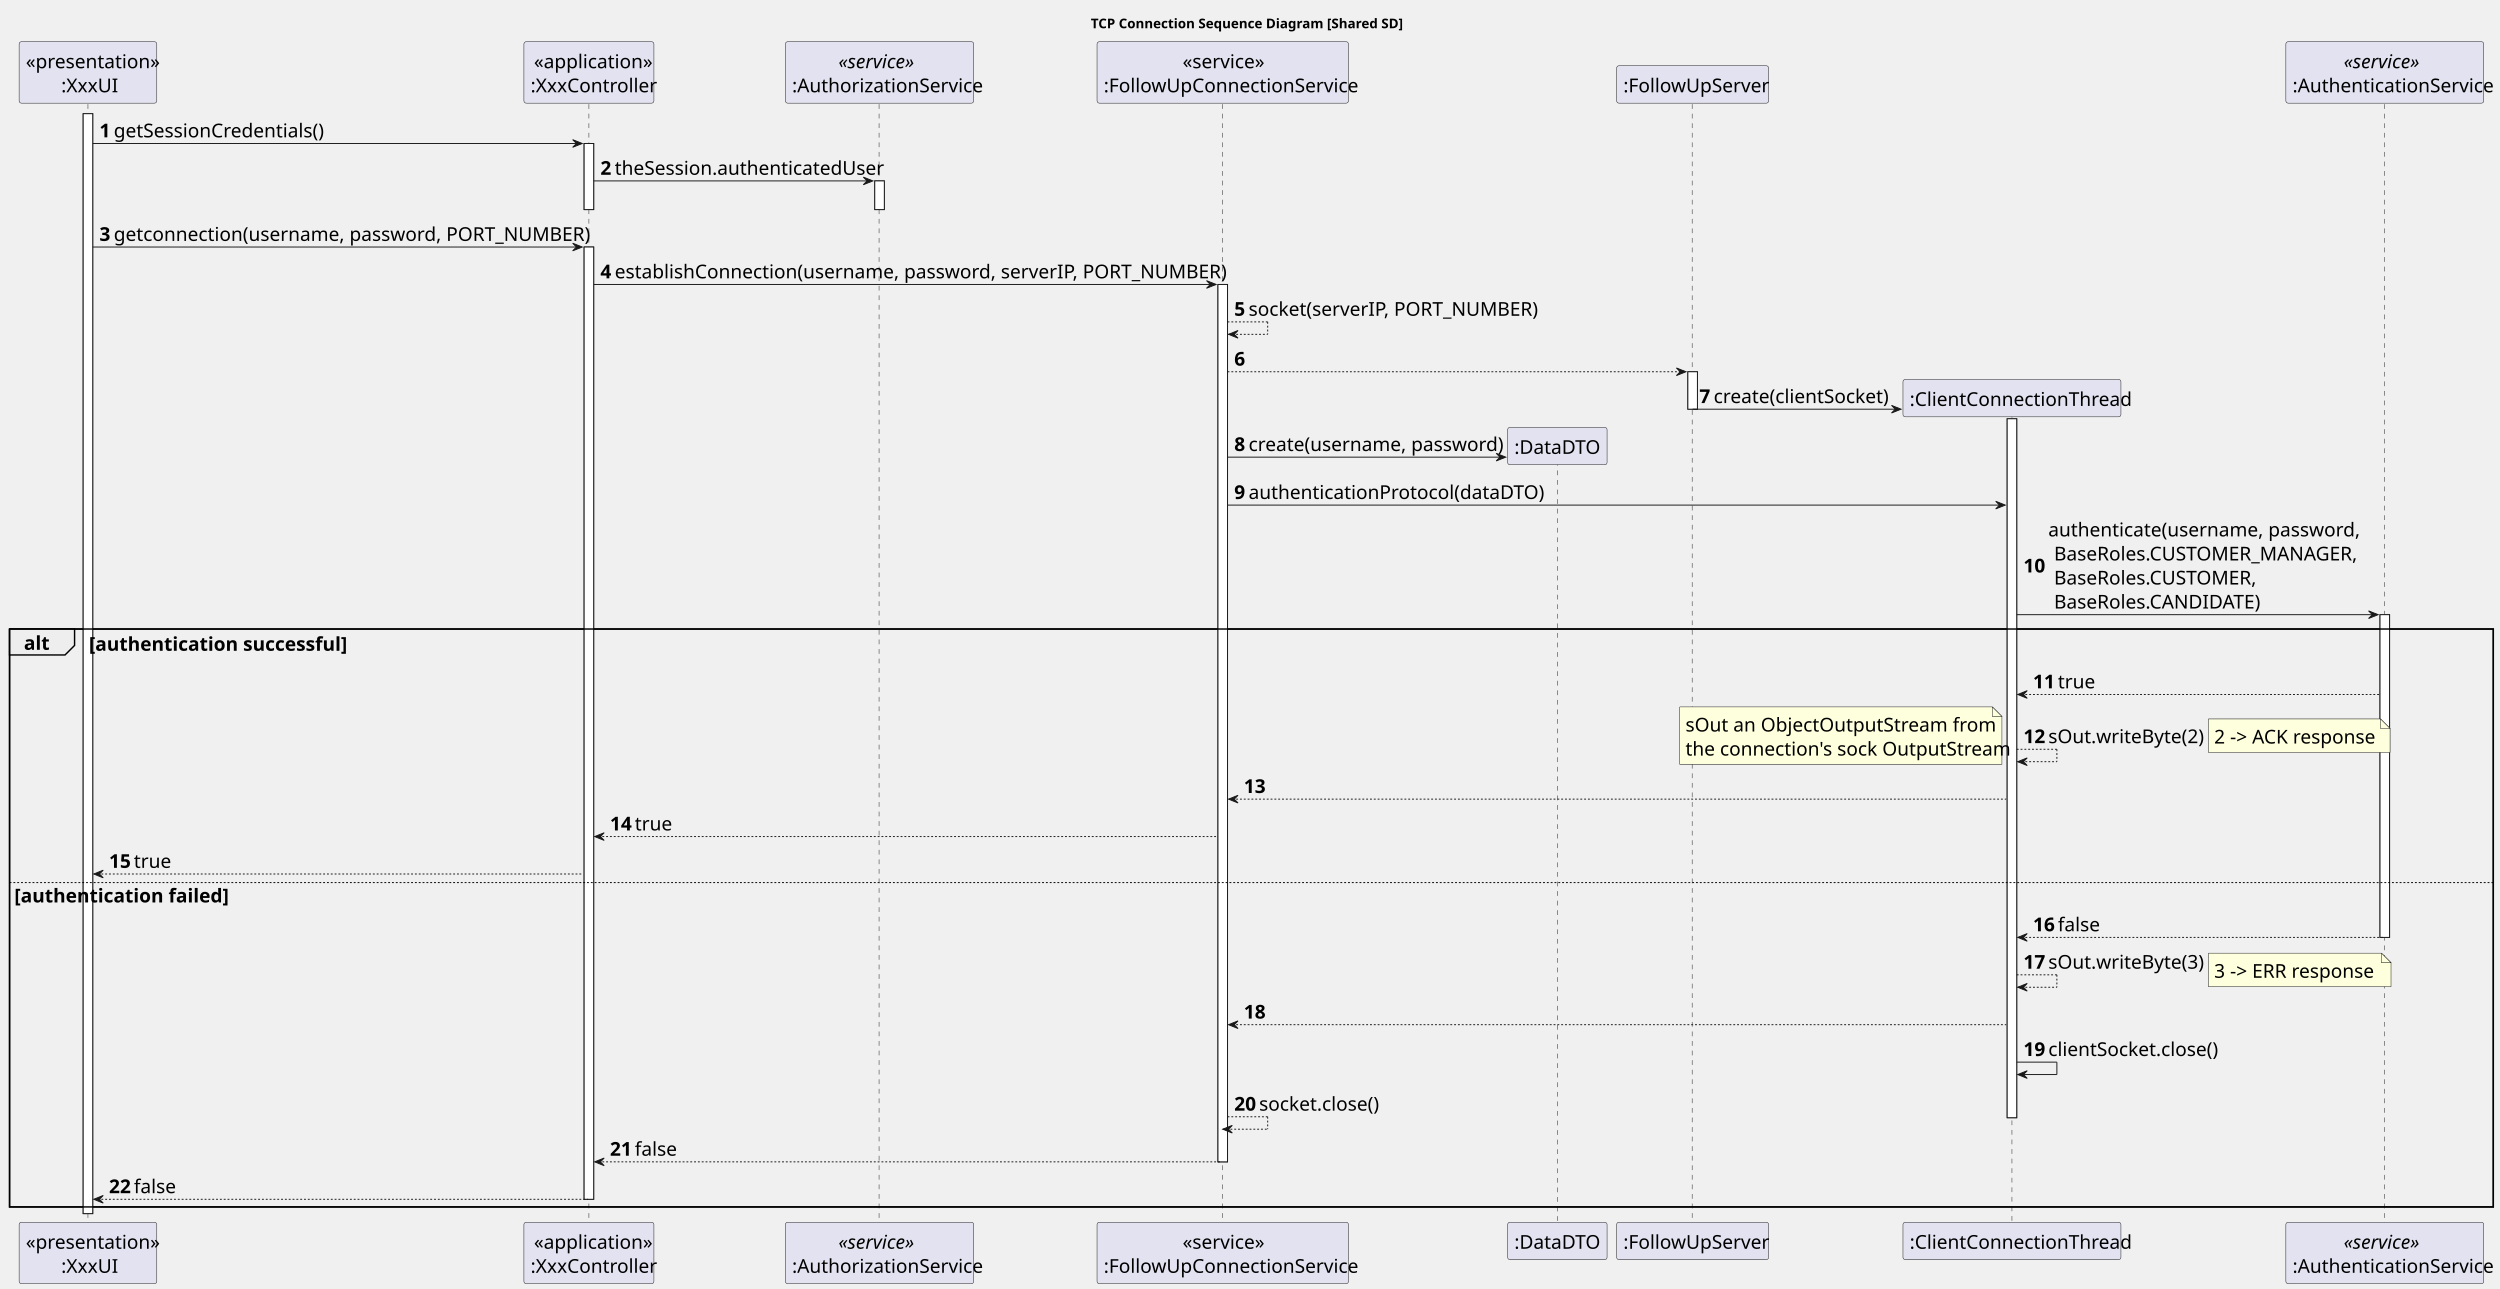
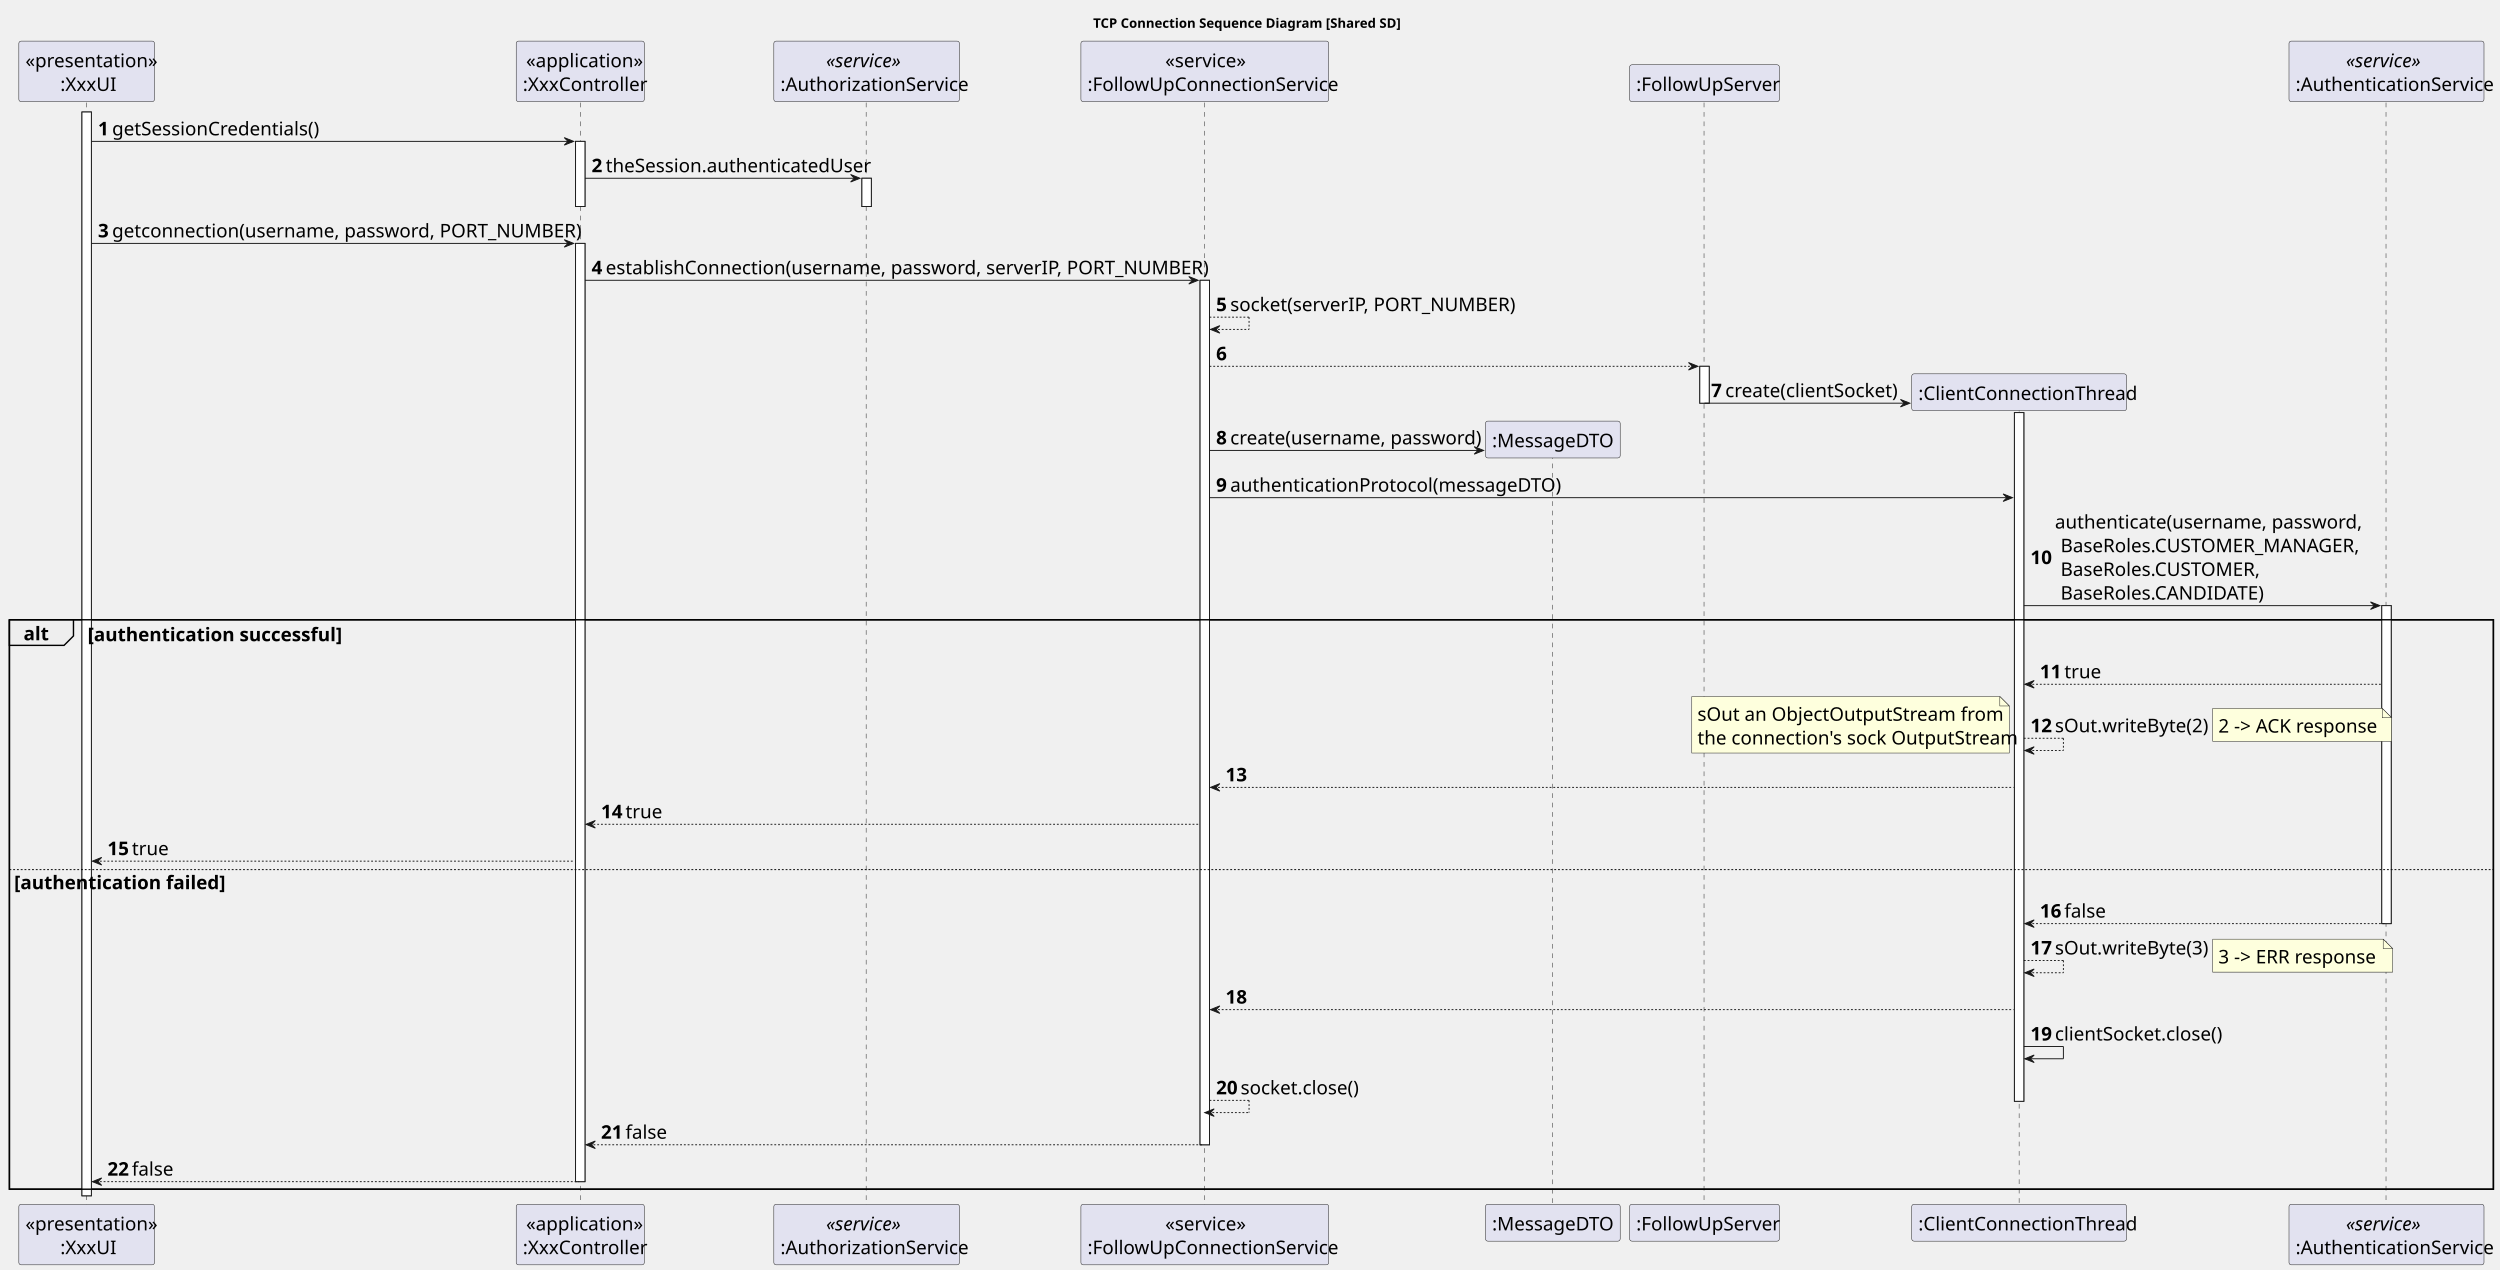
- <svg xmlns="http://www.w3.org/2000/svg" contentStyleType="text/css" height="1348px" preserveAspectRatio="none" style="width:2615px;height:1348px;background:#FFFFFF;" version="1.1" viewBox="0 0 2615 1348" width="2615px" zoomAndPan="magnify">
+ <svg xmlns="http://www.w3.org/2000/svg" contentStyleType="text/css" height="1348px" preserveAspectRatio="none" style="width:2654px;height:1348px;background:#FFFFFF;" version="1.1" viewBox="0 0 2654 1348" width="2654px" zoomAndPan="magnify">
  <defs />
  <g>
-     <text fill="#000000" font-family="sans-serif" font-size="14" font-weight="bold" lengthAdjust="spacing" textLength="335" x="1141" y="29.533">TCP Connection Sequence Diagram [Shared SD]</text>
+     <text fill="#000000" font-family="sans-serif" font-size="14" font-weight="bold" lengthAdjust="spacing" textLength="335" x="1160.5" y="29.533">TCP Connection Sequence Diagram [Shared SD]</text>
    <rect fill="#FFFFFF" height="1150.531" style="stroke:#181818;stroke-width:1.0;" width="10" x="87" y="118.922" />
    <rect fill="#FFFFFF" height="69.156" style="stroke:#181818;stroke-width:1.0;" width="10" x="611" y="150.078" />
    <rect fill="#FFFFFF" height="996.062" style="stroke:#181818;stroke-width:1.0;" width="10" x="611" y="258.391" />
    <rect fill="#FFFFFF" height="30" style="stroke:#181818;stroke-width:1.0;" width="10" x="915" y="189.234" />
    <rect fill="#FFFFFF" height="917.75" style="stroke:#181818;stroke-width:1.0;" width="10" x="1274" y="297.547" />
-     <rect fill="#FFFFFF" height="39.156" style="stroke:#181818;stroke-width:1.0;" width="10" x="1765.5" y="388.859" />
-     <rect fill="#FFFFFF" height="731.125" style="stroke:#181818;stroke-width:1.0;" width="10" x="2099.5" y="438.016" />
-     <rect fill="#FFFFFF" height="337.562" style="stroke:#181818;stroke-width:1.0;" width="10" x="2489.5" y="642.953" />
-     <rect fill="none" height="604.5" style="stroke:#000000;stroke-width:1.5;" width="2598" x="10" y="657.953" />
+     <rect fill="#FFFFFF" height="39.156" style="stroke:#181818;stroke-width:1.0;" width="10" x="1804.5" y="388.859" />
+     <rect fill="#FFFFFF" height="731.125" style="stroke:#181818;stroke-width:1.0;" width="10" x="2138.5" y="438.016" />
+     <rect fill="#FFFFFF" height="337.562" style="stroke:#181818;stroke-width:1.0;" width="10" x="2528.5" y="642.953" />
+     <rect fill="none" height="604.5" style="stroke:#000000;stroke-width:1.5;" width="2637" x="10" y="657.953" />
    <line style="stroke:#181818;stroke-width:0.5;stroke-dasharray:5.0,5.0;" x1="92" x2="92" y1="108.922" y2="1279.453" />
    <line style="stroke:#181818;stroke-width:0.5;stroke-dasharray:5.0,5.0;" x1="616" x2="616" y1="108.922" y2="1279.453" />
    <line style="stroke:#181818;stroke-width:0.5;stroke-dasharray:5.0,5.0;" x1="919.5" x2="919.5" y1="108.922" y2="1279.453" />
    <line style="stroke:#181818;stroke-width:0.5;stroke-dasharray:5.0,5.0;" x1="1278.5" x2="1278.5" y1="108.922" y2="1279.453" />
-     <line style="stroke:#181818;stroke-width:0.5;stroke-dasharray:5.0,5.0;" x1="1629" x2="1629" y1="482.094" y2="1279.453" />
-     <line style="stroke:#181818;stroke-width:0.5;stroke-dasharray:5.0,5.0;" x1="1770" x2="1770" y1="108.922" y2="1279.453" />
-     <line style="stroke:#181818;stroke-width:0.5;stroke-dasharray:5.0,5.0;" x1="2104.5" x2="2104.5" y1="431.938" y2="1279.453" />
-     <line style="stroke:#181818;stroke-width:0.5;stroke-dasharray:5.0,5.0;" x1="2494" x2="2494" y1="108.922" y2="1279.453" />
+     <line style="stroke:#181818;stroke-width:0.5;stroke-dasharray:5.0,5.0;" x1="1648" x2="1648" y1="482.094" y2="1279.453" />
+     <line style="stroke:#181818;stroke-width:0.5;stroke-dasharray:5.0,5.0;" x1="1809" x2="1809" y1="108.922" y2="1279.453" />
+     <line style="stroke:#181818;stroke-width:0.5;stroke-dasharray:5.0,5.0;" x1="2143.5" x2="2143.5" y1="431.938" y2="1279.453" />
+     <line style="stroke:#181818;stroke-width:0.5;stroke-dasharray:5.0,5.0;" x1="2533" x2="2533" y1="108.922" y2="1279.453" />
    <rect fill="#E2E2F0" height="64.312" rx="2.5" ry="2.5" style="stroke:#181818;stroke-width:0.5;" width="144" x="20" y="43.609" />
    <text fill="#000000" font-family="sans-serif" font-size="20" lengthAdjust="spacing" textLength="130" x="27" y="71.371">«presentation»</text>
    <text fill="#000000" font-family="sans-serif" font-size="20" lengthAdjust="spacing" textLength="56" x="64" y="96.527">:XxxUI</text>
    <rect fill="#E2E2F0" height="64.312" rx="2.5" ry="2.5" style="stroke:#181818;stroke-width:0.5;" width="144" x="20" y="1278.453" />
    <text fill="#000000" font-family="sans-serif" font-size="20" lengthAdjust="spacing" textLength="130" x="27" y="1306.215">«presentation»</text>
    <text fill="#000000" font-family="sans-serif" font-size="20" lengthAdjust="spacing" textLength="56" x="64" y="1331.371">:XxxUI</text>
    <rect fill="#E2E2F0" height="64.312" rx="2.5" ry="2.5" style="stroke:#181818;stroke-width:0.5;" width="136" x="548" y="43.609" />
    <text fill="#000000" font-family="sans-serif" font-size="20" lengthAdjust="spacing" textLength="115" x="558.5" y="71.371">«application»</text>
    <text fill="#000000" font-family="sans-serif" font-size="20" lengthAdjust="spacing" textLength="122" x="555" y="96.527">:XxxController</text>
    <rect fill="#E2E2F0" height="64.312" rx="2.5" ry="2.5" style="stroke:#181818;stroke-width:0.5;" width="136" x="548" y="1278.453" />
    <text fill="#000000" font-family="sans-serif" font-size="20" lengthAdjust="spacing" textLength="115" x="558.5" y="1306.215">«application»</text>
    <text fill="#000000" font-family="sans-serif" font-size="20" lengthAdjust="spacing" textLength="122" x="555" y="1331.371">:XxxController</text>
    <rect fill="#E2E2F0" height="64.312" rx="2.5" ry="2.5" style="stroke:#181818;stroke-width:0.5;" width="197" x="821.5" y="43.609" />
    <text fill="#000000" font-family="sans-serif" font-size="20" font-style="italic" lengthAdjust="spacing" textLength="86" x="877" y="71.371">«service»</text>
    <text fill="#000000" font-family="sans-serif" font-size="20" lengthAdjust="spacing" textLength="183" x="828.5" y="96.527">:AuthorizationService</text>
    <rect fill="#E2E2F0" height="64.312" rx="2.5" ry="2.5" style="stroke:#181818;stroke-width:0.5;" width="197" x="821.5" y="1278.453" />
    <text fill="#000000" font-family="sans-serif" font-size="20" font-style="italic" lengthAdjust="spacing" textLength="86" x="877" y="1306.215">«service»</text>
    <text fill="#000000" font-family="sans-serif" font-size="20" lengthAdjust="spacing" textLength="183" x="828.5" y="1331.371">:AuthorizationService</text>
    <rect fill="#E2E2F0" height="64.312" rx="2.5" ry="2.5" style="stroke:#181818;stroke-width:0.5;" width="263" x="1147.5" y="43.609" />
    <text fill="#000000" font-family="sans-serif" font-size="20" lengthAdjust="spacing" textLength="84" x="1237" y="71.371">«service»</text>
    <text fill="#000000" font-family="sans-serif" font-size="20" lengthAdjust="spacing" textLength="249" x="1154.5" y="96.527">:FollowUpConnectionService</text>
    <rect fill="#E2E2F0" height="64.312" rx="2.5" ry="2.5" style="stroke:#181818;stroke-width:0.5;" width="263" x="1147.5" y="1278.453" />
    <text fill="#000000" font-family="sans-serif" font-size="20" lengthAdjust="spacing" textLength="84" x="1237" y="1306.215">«service»</text>
    <text fill="#000000" font-family="sans-serif" font-size="20" lengthAdjust="spacing" textLength="249" x="1154.5" y="1331.371">:FollowUpConnectionService</text>
-     <rect fill="#E2E2F0" height="39.156" rx="2.5" ry="2.5" style="stroke:#181818;stroke-width:0.5;" width="104" x="1577" y="1278.453" />
-     <text fill="#000000" font-family="sans-serif" font-size="20" lengthAdjust="spacing" textLength="90" x="1584" y="1306.215">:DataDTO</text>
-     <rect fill="#E2E2F0" height="39.156" rx="2.5" ry="2.5" style="stroke:#181818;stroke-width:0.5;" width="159" x="1691" y="68.766" />
-     <text fill="#000000" font-family="sans-serif" font-size="20" lengthAdjust="spacing" textLength="145" x="1698" y="96.527">:FollowUpServer</text>
-     <rect fill="#E2E2F0" height="39.156" rx="2.5" ry="2.5" style="stroke:#181818;stroke-width:0.5;" width="159" x="1691" y="1278.453" />
-     <text fill="#000000" font-family="sans-serif" font-size="20" lengthAdjust="spacing" textLength="145" x="1698" y="1306.215">:FollowUpServer</text>
-     <rect fill="#E2E2F0" height="39.156" rx="2.5" ry="2.5" style="stroke:#181818;stroke-width:0.5;" width="228" x="1990.5" y="1278.453" />
-     <text fill="#000000" font-family="sans-serif" font-size="20" lengthAdjust="spacing" textLength="214" x="1997.5" y="1306.215">:ClientConnectionThread</text>
-     <rect fill="#E2E2F0" height="64.312" rx="2.5" ry="2.5" style="stroke:#181818;stroke-width:0.5;" width="207" x="2391" y="43.609" />
-     <text fill="#000000" font-family="sans-serif" font-size="20" font-style="italic" lengthAdjust="spacing" textLength="86" x="2451.5" y="71.371">«service»</text>
-     <text fill="#000000" font-family="sans-serif" font-size="20" lengthAdjust="spacing" textLength="193" x="2398" y="96.527">:AuthenticationService</text>
-     <rect fill="#E2E2F0" height="64.312" rx="2.5" ry="2.5" style="stroke:#181818;stroke-width:0.5;" width="207" x="2391" y="1278.453" />
-     <text fill="#000000" font-family="sans-serif" font-size="20" font-style="italic" lengthAdjust="spacing" textLength="86" x="2451.5" y="1306.215">«service»</text>
-     <text fill="#000000" font-family="sans-serif" font-size="20" lengthAdjust="spacing" textLength="193" x="2398" y="1331.371">:AuthenticationService</text>
+     <rect fill="#E2E2F0" height="39.156" rx="2.5" ry="2.5" style="stroke:#181818;stroke-width:0.5;" width="143" x="1577" y="1278.453" />
+     <text fill="#000000" font-family="sans-serif" font-size="20" lengthAdjust="spacing" textLength="129" x="1584" y="1306.215">:MessageDTO</text>
+     <rect fill="#E2E2F0" height="39.156" rx="2.5" ry="2.5" style="stroke:#181818;stroke-width:0.5;" width="159" x="1730" y="68.766" />
+     <text fill="#000000" font-family="sans-serif" font-size="20" lengthAdjust="spacing" textLength="145" x="1737" y="96.527">:FollowUpServer</text>
+     <rect fill="#E2E2F0" height="39.156" rx="2.5" ry="2.5" style="stroke:#181818;stroke-width:0.5;" width="159" x="1730" y="1278.453" />
+     <text fill="#000000" font-family="sans-serif" font-size="20" lengthAdjust="spacing" textLength="145" x="1737" y="1306.215">:FollowUpServer</text>
+     <rect fill="#E2E2F0" height="39.156" rx="2.5" ry="2.5" style="stroke:#181818;stroke-width:0.5;" width="228" x="2029.5" y="1278.453" />
+     <text fill="#000000" font-family="sans-serif" font-size="20" lengthAdjust="spacing" textLength="214" x="2036.5" y="1306.215">:ClientConnectionThread</text>
+     <rect fill="#E2E2F0" height="64.312" rx="2.5" ry="2.5" style="stroke:#181818;stroke-width:0.5;" width="207" x="2430" y="43.609" />
+     <text fill="#000000" font-family="sans-serif" font-size="20" font-style="italic" lengthAdjust="spacing" textLength="86" x="2490.5" y="71.371">«service»</text>
+     <text fill="#000000" font-family="sans-serif" font-size="20" lengthAdjust="spacing" textLength="193" x="2437" y="96.527">:AuthenticationService</text>
+     <rect fill="#E2E2F0" height="64.312" rx="2.5" ry="2.5" style="stroke:#181818;stroke-width:0.5;" width="207" x="2430" y="1278.453" />
+     <text fill="#000000" font-family="sans-serif" font-size="20" font-style="italic" lengthAdjust="spacing" textLength="86" x="2490.5" y="1306.215">«service»</text>
+     <text fill="#000000" font-family="sans-serif" font-size="20" lengthAdjust="spacing" textLength="193" x="2437" y="1331.371">:AuthenticationService</text>
    <rect fill="#FFFFFF" height="1150.531" style="stroke:#181818;stroke-width:1.0;" width="10" x="87" y="118.922" />
    <rect fill="#FFFFFF" height="69.156" style="stroke:#181818;stroke-width:1.0;" width="10" x="611" y="150.078" />
    <rect fill="#FFFFFF" height="996.062" style="stroke:#181818;stroke-width:1.0;" width="10" x="611" y="258.391" />
    <rect fill="#FFFFFF" height="30" style="stroke:#181818;stroke-width:1.0;" width="10" x="915" y="189.234" />
    <rect fill="#FFFFFF" height="917.75" style="stroke:#181818;stroke-width:1.0;" width="10" x="1274" y="297.547" />
-     <rect fill="#FFFFFF" height="39.156" style="stroke:#181818;stroke-width:1.0;" width="10" x="1765.5" y="388.859" />
-     <rect fill="#FFFFFF" height="731.125" style="stroke:#181818;stroke-width:1.0;" width="10" x="2099.5" y="438.016" />
-     <rect fill="#FFFFFF" height="337.562" style="stroke:#181818;stroke-width:1.0;" width="10" x="2489.5" y="642.953" />
+     <rect fill="#FFFFFF" height="39.156" style="stroke:#181818;stroke-width:1.0;" width="10" x="1804.5" y="388.859" />
+     <rect fill="#FFFFFF" height="731.125" style="stroke:#181818;stroke-width:1.0;" width="10" x="2138.5" y="438.016" />
+     <rect fill="#FFFFFF" height="337.562" style="stroke:#181818;stroke-width:1.0;" width="10" x="2528.5" y="642.953" />
    <polygon fill="#181818" points="599,146.078,609,150.078,599,154.078,603,150.078" style="stroke:#181818;stroke-width:1.0;" />
    <line style="stroke:#181818;stroke-width:1.0;" x1="97" x2="605" y1="150.078" y2="150.078" />
    <text fill="#000000" font-family="sans-serif" font-size="20" font-weight="bold" lengthAdjust="spacing" textLength="11" x="104" y="143.684">1</text>
    <text fill="#000000" font-family="sans-serif" font-size="20" lengthAdjust="spacing" textLength="210" x="119" y="143.684">getSessionCredentials()</text>
    <polygon fill="#181818" points="903,185.234,913,189.234,903,193.234,907,189.234" style="stroke:#181818;stroke-width:1.0;" />
    <line style="stroke:#181818;stroke-width:1.0;" x1="621" x2="909" y1="189.234" y2="189.234" />
    <text fill="#000000" font-family="sans-serif" font-size="20" font-weight="bold" lengthAdjust="spacing" textLength="11" x="628" y="182.84">2</text>
    <text fill="#000000" font-family="sans-serif" font-size="20" lengthAdjust="spacing" textLength="260" x="643" y="182.84">theSession.authenticatedUser</text>
    <polygon fill="#181818" points="599,254.391,609,258.391,599,262.391,603,258.391" style="stroke:#181818;stroke-width:1.0;" />
    <line style="stroke:#181818;stroke-width:1.0;" x1="97" x2="605" y1="258.391" y2="258.391" />
    <text fill="#000000" font-family="sans-serif" font-size="20" font-weight="bold" lengthAdjust="spacing" textLength="11" x="104" y="251.996">3</text>
    <text fill="#000000" font-family="sans-serif" font-size="20" lengthAdjust="spacing" textLength="480" x="119" y="251.996">getconnection(username, password, PORT_NUMBER)</text>
    <polygon fill="#181818" points="1262,293.547,1272,297.547,1262,301.547,1266,297.547" style="stroke:#181818;stroke-width:1.0;" />
    <line style="stroke:#181818;stroke-width:1.0;" x1="621" x2="1268" y1="297.547" y2="297.547" />
    <text fill="#000000" font-family="sans-serif" font-size="20" font-weight="bold" lengthAdjust="spacing" textLength="11" x="628" y="291.152">4</text>
    <text fill="#000000" font-family="sans-serif" font-size="20" lengthAdjust="spacing" textLength="619" x="643" y="291.152">establishConnection(username, password, serverIP, PORT_NUMBER)</text>
    <line style="stroke:#181818;stroke-width:1.0;stroke-dasharray:2.0,2.0;" x1="1284" x2="1326" y1="336.703" y2="336.703" />
    <line style="stroke:#181818;stroke-width:1.0;stroke-dasharray:2.0,2.0;" x1="1326" x2="1326" y1="336.703" y2="349.703" />
    <line style="stroke:#181818;stroke-width:1.0;stroke-dasharray:2.0,2.0;" x1="1285" x2="1326" y1="349.703" y2="349.703" />
    <polygon fill="#181818" points="1295,345.703,1285,349.703,1295,353.703,1291,349.703" style="stroke:#181818;stroke-width:1.0;" />
    <text fill="#000000" font-family="sans-serif" font-size="20" font-weight="bold" lengthAdjust="spacing" textLength="11" x="1291" y="330.309">5</text>
    <text fill="#000000" font-family="sans-serif" font-size="20" lengthAdjust="spacing" textLength="307" x="1306" y="330.309">socket(serverIP, PORT_NUMBER)</text>
-     <polygon fill="#181818" points="1753.5,384.859,1763.5,388.859,1753.5,392.859,1757.5,388.859" style="stroke:#181818;stroke-width:1.0;" />
-     <line style="stroke:#181818;stroke-width:1.0;stroke-dasharray:2.0,2.0;" x1="1284" x2="1759.5" y1="388.859" y2="388.859" />
+     <polygon fill="#181818" points="1792.5,384.859,1802.5,388.859,1792.5,392.859,1796.5,388.859" style="stroke:#181818;stroke-width:1.0;" />
+     <line style="stroke:#181818;stroke-width:1.0;stroke-dasharray:2.0,2.0;" x1="1284" x2="1798.5" y1="388.859" y2="388.859" />
    <text fill="#000000" font-family="sans-serif" font-size="20" font-weight="bold" lengthAdjust="spacing" textLength="11" x="1291" y="382.465">6</text>
    <text fill="#000000" font-family="sans-serif" font-size="20" lengthAdjust="spacing" textLength="6" x="1306" y="382.465"> </text>
-     <polygon fill="#181818" points="1978.5,424.016,1988.5,428.016,1978.5,432.016,1982.5,428.016" style="stroke:#181818;stroke-width:1.0;" />
-     <line style="stroke:#181818;stroke-width:1.0;" x1="1770.5" x2="1984.5" y1="428.016" y2="428.016" />
-     <text fill="#000000" font-family="sans-serif" font-size="20" font-weight="bold" lengthAdjust="spacing" textLength="11" x="1777.5" y="421.621">7</text>
-     <text fill="#000000" font-family="sans-serif" font-size="20" lengthAdjust="spacing" textLength="176" x="1792.5" y="421.621">create(clientSocket)</text>
-     <rect fill="#E2E2F0" height="39.156" rx="2.5" ry="2.5" style="stroke:#181818;stroke-width:0.5;" width="228" x="1990.5" y="396.859" />
-     <text fill="#000000" font-family="sans-serif" font-size="20" lengthAdjust="spacing" textLength="214" x="1997.5" y="424.621">:ClientConnectionThread</text>
+     <polygon fill="#181818" points="2017.5,424.016,2027.5,428.016,2017.5,432.016,2021.5,428.016" style="stroke:#181818;stroke-width:1.0;" />
+     <line style="stroke:#181818;stroke-width:1.0;" x1="1809.5" x2="2023.5" y1="428.016" y2="428.016" />
+     <text fill="#000000" font-family="sans-serif" font-size="20" font-weight="bold" lengthAdjust="spacing" textLength="11" x="1816.5" y="421.621">7</text>
+     <text fill="#000000" font-family="sans-serif" font-size="20" lengthAdjust="spacing" textLength="176" x="1831.5" y="421.621">create(clientSocket)</text>
+     <rect fill="#E2E2F0" height="39.156" rx="2.5" ry="2.5" style="stroke:#181818;stroke-width:0.5;" width="228" x="2029.5" y="396.859" />
+     <text fill="#000000" font-family="sans-serif" font-size="20" lengthAdjust="spacing" textLength="214" x="2036.5" y="424.621">:ClientConnectionThread</text>
    <polygon fill="#181818" points="1565,474.172,1575,478.172,1565,482.172,1569,478.172" style="stroke:#181818;stroke-width:1.0;" />
    <line style="stroke:#181818;stroke-width:1.0;" x1="1284" x2="1571" y1="478.172" y2="478.172" />
    <text fill="#000000" font-family="sans-serif" font-size="20" font-weight="bold" lengthAdjust="spacing" textLength="11" x="1291" y="471.777">8</text>
    <text fill="#000000" font-family="sans-serif" font-size="20" lengthAdjust="spacing" textLength="254" x="1306" y="471.777">create(username, password)</text>
-     <rect fill="#E2E2F0" height="39.156" rx="2.5" ry="2.5" style="stroke:#181818;stroke-width:0.5;" width="104" x="1577" y="447.016" />
-     <text fill="#000000" font-family="sans-serif" font-size="20" lengthAdjust="spacing" textLength="90" x="1584" y="474.777">:DataDTO</text>
-     <polygon fill="#181818" points="2087.5,524.328,2097.5,528.328,2087.5,532.328,2091.5,528.328" style="stroke:#181818;stroke-width:1.0;" />
-     <line style="stroke:#181818;stroke-width:1.0;" x1="1284" x2="2093.5" y1="528.328" y2="528.328" />
+     <rect fill="#E2E2F0" height="39.156" rx="2.5" ry="2.5" style="stroke:#181818;stroke-width:0.5;" width="143" x="1577" y="447.016" />
+     <text fill="#000000" font-family="sans-serif" font-size="20" lengthAdjust="spacing" textLength="129" x="1584" y="474.777">:MessageDTO</text>
+     <polygon fill="#181818" points="2126.5,524.328,2136.5,528.328,2126.5,532.328,2130.5,528.328" style="stroke:#181818;stroke-width:1.0;" />
+     <line style="stroke:#181818;stroke-width:1.0;" x1="1284" x2="2132.5" y1="528.328" y2="528.328" />
    <text fill="#000000" font-family="sans-serif" font-size="20" font-weight="bold" lengthAdjust="spacing" textLength="11" x="1291" y="521.934">9</text>
-     <text fill="#000000" font-family="sans-serif" font-size="20" lengthAdjust="spacing" textLength="288" x="1306" y="521.934">authenticationProtocol(dataDTO)</text>
-     <polygon fill="#181818" points="2477.5,638.953,2487.5,642.953,2477.5,646.953,2481.5,642.953" style="stroke:#181818;stroke-width:1.0;" />
-     <line style="stroke:#181818;stroke-width:1.0;" x1="2109.5" x2="2483.5" y1="642.953" y2="642.953" />
-     <text fill="#000000" font-family="sans-serif" font-size="20" font-weight="bold" lengthAdjust="spacing" textLength="22" x="2116.5" y="598.824">10</text>
-     <text fill="#000000" font-family="sans-serif" font-size="20" lengthAdjust="spacing" textLength="303" x="2142.5" y="561.09">authenticate(username, password,</text>
-     <text fill="#000000" font-family="sans-serif" font-size="20" lengthAdjust="spacing" textLength="329" x="2148.5" y="586.246">BaseRoles.CUSTOMER_MANAGER,</text>
-     <text fill="#000000" font-family="sans-serif" font-size="20" lengthAdjust="spacing" textLength="219" x="2148.5" y="611.402">BaseRoles.CUSTOMER,</text>
-     <text fill="#000000" font-family="sans-serif" font-size="20" lengthAdjust="spacing" textLength="220" x="2148.5" y="636.559">BaseRoles.CANDIDATE)</text>
+     <text fill="#000000" font-family="sans-serif" font-size="20" lengthAdjust="spacing" textLength="329" x="1306" y="521.934">authenticationProtocol(messageDTO)</text>
+     <polygon fill="#181818" points="2516.5,638.953,2526.5,642.953,2516.5,646.953,2520.5,642.953" style="stroke:#181818;stroke-width:1.0;" />
+     <line style="stroke:#181818;stroke-width:1.0;" x1="2148.5" x2="2522.5" y1="642.953" y2="642.953" />
+     <text fill="#000000" font-family="sans-serif" font-size="20" font-weight="bold" lengthAdjust="spacing" textLength="22" x="2155.5" y="598.824">10</text>
+     <text fill="#000000" font-family="sans-serif" font-size="20" lengthAdjust="spacing" textLength="303" x="2181.5" y="561.09">authenticate(username, password,</text>
+     <text fill="#000000" font-family="sans-serif" font-size="20" lengthAdjust="spacing" textLength="329" x="2187.5" y="586.246">BaseRoles.CUSTOMER_MANAGER,</text>
+     <text fill="#000000" font-family="sans-serif" font-size="20" lengthAdjust="spacing" textLength="219" x="2187.5" y="611.402">BaseRoles.CUSTOMER,</text>
+     <text fill="#000000" font-family="sans-serif" font-size="20" lengthAdjust="spacing" textLength="220" x="2187.5" y="636.559">BaseRoles.CANDIDATE)</text>
    <path d="M10,657.953 L78,657.953 L78,675.109 L68,685.109 L10,685.109 L10,657.953 " fill="#EEEEEE" style="stroke:#000000;stroke-width:1.5;" />
-     <rect fill="none" height="604.5" style="stroke:#000000;stroke-width:1.5;" width="2598" x="10" y="657.953" />
+     <rect fill="none" height="604.5" style="stroke:#000000;stroke-width:1.5;" width="2637" x="10" y="657.953" />
    <text fill="#000000" font-family="sans-serif" font-size="20" font-weight="bold" lengthAdjust="spacing" textLength="23" x="25" y="679.715">alt</text>
    <text fill="#000000" font-family="sans-serif" font-size="20" font-weight="bold" lengthAdjust="spacing" textLength="257" x="93" y="680.715">[authentication successful]</text>
-     <polygon fill="#181818" points="2120.5,722.422,2110.5,726.422,2120.5,730.422,2116.5,726.422" style="stroke:#181818;stroke-width:1.0;" />
-     <line style="stroke:#181818;stroke-width:1.0;stroke-dasharray:2.0,2.0;" x1="2114.5" x2="2488.5" y1="726.422" y2="726.422" />
-     <text fill="#000000" font-family="sans-serif" font-size="20" font-weight="bold" lengthAdjust="spacing" textLength="22" x="2126.5" y="720.027">11</text>
-     <text fill="#000000" font-family="sans-serif" font-size="20" lengthAdjust="spacing" textLength="34" x="2152.5" y="720.027">true</text>
-     <line style="stroke:#181818;stroke-width:1.0;stroke-dasharray:2.0,2.0;" x1="2109.5" x2="2151.5" y1="783.734" y2="783.734" />
-     <line style="stroke:#181818;stroke-width:1.0;stroke-dasharray:2.0,2.0;" x1="2151.5" x2="2151.5" y1="783.734" y2="796.734" />
-     <line style="stroke:#181818;stroke-width:1.0;stroke-dasharray:2.0,2.0;" x1="2110.5" x2="2151.5" y1="796.734" y2="796.734" />
-     <polygon fill="#181818" points="2120.5,792.734,2110.5,796.734,2120.5,800.734,2116.5,796.734" style="stroke:#181818;stroke-width:1.0;" />
-     <text fill="#000000" font-family="sans-serif" font-size="20" font-weight="bold" lengthAdjust="spacing" textLength="22" x="2116.5" y="777.34">12</text>
-     <text fill="#000000" font-family="sans-serif" font-size="20" lengthAdjust="spacing" textLength="156" x="2142.5" y="777.34">sOut.writeByte(2)</text>
-     <path d="M1757,739.422 L1757,799.422 L2094,799.422 L2094,749.422 L2084,739.422 L1757,739.422 " fill="#FEFFDD" style="stroke:#181818;stroke-width:0.5;" />
-     <path d="M2084,739.422 L2084,749.422 L2094,749.422 L2084,739.422 " fill="#FEFFDD" style="stroke:#181818;stroke-width:0.5;" />
-     <text fill="#000000" font-family="sans-serif" font-size="20" lengthAdjust="spacing" textLength="302" x="1763" y="765.184">sOut an ObjectOutputStream from</text>
-     <text fill="#000000" font-family="sans-serif" font-size="20" lengthAdjust="spacing" textLength="316" x="1763" y="790.34">the connection's sock OutputStream</text>
-     <path d="M2310,752 L2310,787 L2500,787 L2500,762 L2490,752 L2310,752 " fill="#FEFFDD" style="stroke:#181818;stroke-width:0.5;" />
-     <path d="M2490,752 L2490,762 L2500,762 L2490,752 " fill="#FEFFDD" style="stroke:#181818;stroke-width:0.5;" />
-     <text fill="#000000" font-family="sans-serif" font-size="20" lengthAdjust="spacing" textLength="169" x="2316" y="777.762">2 -&gt; ACK response</text>
+     <polygon fill="#181818" points="2159.5,722.422,2149.5,726.422,2159.5,730.422,2155.5,726.422" style="stroke:#181818;stroke-width:1.0;" />
+     <line style="stroke:#181818;stroke-width:1.0;stroke-dasharray:2.0,2.0;" x1="2153.5" x2="2527.5" y1="726.422" y2="726.422" />
+     <text fill="#000000" font-family="sans-serif" font-size="20" font-weight="bold" lengthAdjust="spacing" textLength="22" x="2165.5" y="720.027">11</text>
+     <text fill="#000000" font-family="sans-serif" font-size="20" lengthAdjust="spacing" textLength="34" x="2191.5" y="720.027">true</text>
+     <line style="stroke:#181818;stroke-width:1.0;stroke-dasharray:2.0,2.0;" x1="2148.5" x2="2190.5" y1="783.734" y2="783.734" />
+     <line style="stroke:#181818;stroke-width:1.0;stroke-dasharray:2.0,2.0;" x1="2190.5" x2="2190.5" y1="783.734" y2="796.734" />
+     <line style="stroke:#181818;stroke-width:1.0;stroke-dasharray:2.0,2.0;" x1="2149.5" x2="2190.5" y1="796.734" y2="796.734" />
+     <polygon fill="#181818" points="2159.5,792.734,2149.5,796.734,2159.5,800.734,2155.5,796.734" style="stroke:#181818;stroke-width:1.0;" />
+     <text fill="#000000" font-family="sans-serif" font-size="20" font-weight="bold" lengthAdjust="spacing" textLength="22" x="2155.5" y="777.34">12</text>
+     <text fill="#000000" font-family="sans-serif" font-size="20" lengthAdjust="spacing" textLength="156" x="2181.5" y="777.34">sOut.writeByte(2)</text>
+     <path d="M1796,739.422 L1796,799.422 L2133,799.422 L2133,749.422 L2123,739.422 L1796,739.422 " fill="#FEFFDD" style="stroke:#181818;stroke-width:0.5;" />
+     <path d="M2123,739.422 L2123,749.422 L2133,749.422 L2123,739.422 " fill="#FEFFDD" style="stroke:#181818;stroke-width:0.5;" />
+     <text fill="#000000" font-family="sans-serif" font-size="20" lengthAdjust="spacing" textLength="302" x="1802" y="765.184">sOut an ObjectOutputStream from</text>
+     <text fill="#000000" font-family="sans-serif" font-size="20" lengthAdjust="spacing" textLength="316" x="1802" y="790.34">the connection's sock OutputStream</text>
+     <path d="M2349,752 L2349,787 L2539,787 L2539,762 L2529,752 L2349,752 " fill="#FEFFDD" style="stroke:#181818;stroke-width:0.5;" />
+     <path d="M2529,752 L2529,762 L2539,762 L2529,752 " fill="#FEFFDD" style="stroke:#181818;stroke-width:0.5;" />
+     <text fill="#000000" font-family="sans-serif" font-size="20" lengthAdjust="spacing" textLength="169" x="2355" y="777.762">2 -&gt; ACK response</text>
    <polygon fill="#181818" points="1295,831.891,1285,835.891,1295,839.891,1291,835.891" style="stroke:#181818;stroke-width:1.0;" />
-     <line style="stroke:#181818;stroke-width:1.0;stroke-dasharray:2.0,2.0;" x1="1289" x2="2098.5" y1="835.891" y2="835.891" />
+     <line style="stroke:#181818;stroke-width:1.0;stroke-dasharray:2.0,2.0;" x1="1289" x2="2137.5" y1="835.891" y2="835.891" />
    <text fill="#000000" font-family="sans-serif" font-size="20" font-weight="bold" lengthAdjust="spacing" textLength="22" x="1301" y="829.496">13</text>
    <text fill="#000000" font-family="sans-serif" font-size="20" lengthAdjust="spacing" textLength="6" x="1327" y="829.496"> </text>
    <polygon fill="#181818" points="632,871.047,622,875.047,632,879.047,628,875.047" style="stroke:#181818;stroke-width:1.0;" />
    <line style="stroke:#181818;stroke-width:1.0;stroke-dasharray:2.0,2.0;" x1="626" x2="1273" y1="875.047" y2="875.047" />
    <text fill="#000000" font-family="sans-serif" font-size="20" font-weight="bold" lengthAdjust="spacing" textLength="22" x="638" y="868.652">14</text>
    <text fill="#000000" font-family="sans-serif" font-size="20" lengthAdjust="spacing" textLength="34" x="664" y="868.652">true</text>
    <polygon fill="#181818" points="108,910.203,98,914.203,108,918.203,104,914.203" style="stroke:#181818;stroke-width:1.0;" />
    <line style="stroke:#181818;stroke-width:1.0;stroke-dasharray:2.0,2.0;" x1="102" x2="610" y1="914.203" y2="914.203" />
    <text fill="#000000" font-family="sans-serif" font-size="20" font-weight="bold" lengthAdjust="spacing" textLength="22" x="114" y="907.809">15</text>
    <text fill="#000000" font-family="sans-serif" font-size="20" lengthAdjust="spacing" textLength="34" x="140" y="907.809">true</text>
-     <line style="stroke:#000000;stroke-width:1.0;stroke-dasharray:2.0,2.0;" x1="10" x2="2608" y1="923.203" y2="923.203" />
+     <line style="stroke:#000000;stroke-width:1.0;stroke-dasharray:2.0,2.0;" x1="10" x2="2647" y1="923.203" y2="923.203" />
    <text fill="#000000" font-family="sans-serif" font-size="20" font-weight="bold" lengthAdjust="spacing" textLength="206" x="15" y="943.965">[authentication failed]</text>
-     <polygon fill="#181818" points="2120.5,976.516,2110.5,980.516,2120.5,984.516,2116.5,980.516" style="stroke:#181818;stroke-width:1.0;" />
-     <line style="stroke:#181818;stroke-width:1.0;stroke-dasharray:2.0,2.0;" x1="2114.5" x2="2493.5" y1="980.516" y2="980.516" />
-     <text fill="#000000" font-family="sans-serif" font-size="20" font-weight="bold" lengthAdjust="spacing" textLength="22" x="2126.5" y="974.121">16</text>
-     <text fill="#000000" font-family="sans-serif" font-size="20" lengthAdjust="spacing" textLength="42" x="2152.5" y="974.121">false</text>
-     <line style="stroke:#181818;stroke-width:1.0;stroke-dasharray:2.0,2.0;" x1="2109.5" x2="2151.5" y1="1019.672" y2="1019.672" />
-     <line style="stroke:#181818;stroke-width:1.0;stroke-dasharray:2.0,2.0;" x1="2151.5" x2="2151.5" y1="1019.672" y2="1032.672" />
-     <line style="stroke:#181818;stroke-width:1.0;stroke-dasharray:2.0,2.0;" x1="2110.5" x2="2151.5" y1="1032.672" y2="1032.672" />
-     <polygon fill="#181818" points="2120.5,1028.672,2110.5,1032.672,2120.5,1036.672,2116.5,1032.672" style="stroke:#181818;stroke-width:1.0;" />
-     <text fill="#000000" font-family="sans-serif" font-size="20" font-weight="bold" lengthAdjust="spacing" textLength="22" x="2116.5" y="1013.277">17</text>
-     <text fill="#000000" font-family="sans-serif" font-size="20" lengthAdjust="spacing" textLength="156" x="2142.5" y="1013.277">sOut.writeByte(3)</text>
-     <path d="M2310,997.016 L2310,1032.016 L2501,1032.016 L2501,1007.016 L2491,997.016 L2310,997.016 " fill="#FEFFDD" style="stroke:#181818;stroke-width:0.5;" />
-     <path d="M2491,997.016 L2491,1007.016 L2501,1007.016 L2491,997.016 " fill="#FEFFDD" style="stroke:#181818;stroke-width:0.5;" />
-     <text fill="#000000" font-family="sans-serif" font-size="20" lengthAdjust="spacing" textLength="170" x="2316" y="1022.777">3 -&gt; ERR response</text>
+     <polygon fill="#181818" points="2159.5,976.516,2149.5,980.516,2159.5,984.516,2155.5,980.516" style="stroke:#181818;stroke-width:1.0;" />
+     <line style="stroke:#181818;stroke-width:1.0;stroke-dasharray:2.0,2.0;" x1="2153.5" x2="2532.5" y1="980.516" y2="980.516" />
+     <text fill="#000000" font-family="sans-serif" font-size="20" font-weight="bold" lengthAdjust="spacing" textLength="22" x="2165.5" y="974.121">16</text>
+     <text fill="#000000" font-family="sans-serif" font-size="20" lengthAdjust="spacing" textLength="42" x="2191.5" y="974.121">false</text>
+     <line style="stroke:#181818;stroke-width:1.0;stroke-dasharray:2.0,2.0;" x1="2148.5" x2="2190.5" y1="1019.672" y2="1019.672" />
+     <line style="stroke:#181818;stroke-width:1.0;stroke-dasharray:2.0,2.0;" x1="2190.5" x2="2190.5" y1="1019.672" y2="1032.672" />
+     <line style="stroke:#181818;stroke-width:1.0;stroke-dasharray:2.0,2.0;" x1="2149.5" x2="2190.5" y1="1032.672" y2="1032.672" />
+     <polygon fill="#181818" points="2159.5,1028.672,2149.5,1032.672,2159.5,1036.672,2155.5,1032.672" style="stroke:#181818;stroke-width:1.0;" />
+     <text fill="#000000" font-family="sans-serif" font-size="20" font-weight="bold" lengthAdjust="spacing" textLength="22" x="2155.5" y="1013.277">17</text>
+     <text fill="#000000" font-family="sans-serif" font-size="20" lengthAdjust="spacing" textLength="156" x="2181.5" y="1013.277">sOut.writeByte(3)</text>
+     <path d="M2349,997.016 L2349,1032.016 L2540,1032.016 L2540,1007.016 L2530,997.016 L2349,997.016 " fill="#FEFFDD" style="stroke:#181818;stroke-width:0.5;" />
+     <path d="M2530,997.016 L2530,1007.016 L2540,1007.016 L2530,997.016 " fill="#FEFFDD" style="stroke:#181818;stroke-width:0.5;" />
+     <text fill="#000000" font-family="sans-serif" font-size="20" lengthAdjust="spacing" textLength="170" x="2355" y="1022.777">3 -&gt; ERR response</text>
    <polygon fill="#181818" points="1295,1067.828,1285,1071.828,1295,1075.828,1291,1071.828" style="stroke:#181818;stroke-width:1.0;" />
-     <line style="stroke:#181818;stroke-width:1.0;stroke-dasharray:2.0,2.0;" x1="1289" x2="2098.5" y1="1071.828" y2="1071.828" />
+     <line style="stroke:#181818;stroke-width:1.0;stroke-dasharray:2.0,2.0;" x1="1289" x2="2137.5" y1="1071.828" y2="1071.828" />
    <text fill="#000000" font-family="sans-serif" font-size="20" font-weight="bold" lengthAdjust="spacing" textLength="22" x="1301" y="1065.434">18</text>
    <text fill="#000000" font-family="sans-serif" font-size="20" lengthAdjust="spacing" textLength="6" x="1327" y="1065.434"> </text>
-     <line style="stroke:#181818;stroke-width:1.0;" x1="2109.5" x2="2151.5" y1="1110.984" y2="1110.984" />
-     <line style="stroke:#181818;stroke-width:1.0;" x1="2151.5" x2="2151.5" y1="1110.984" y2="1123.984" />
-     <line style="stroke:#181818;stroke-width:1.0;" x1="2110.5" x2="2151.5" y1="1123.984" y2="1123.984" />
-     <polygon fill="#181818" points="2120.5,1119.984,2110.5,1123.984,2120.5,1127.984,2116.5,1123.984" style="stroke:#181818;stroke-width:1.0;" />
-     <text fill="#000000" font-family="sans-serif" font-size="20" font-weight="bold" lengthAdjust="spacing" textLength="22" x="2116.5" y="1104.59">19</text>
-     <text fill="#000000" font-family="sans-serif" font-size="20" lengthAdjust="spacing" textLength="172" x="2142.5" y="1104.59">clientSocket.close()</text>
+     <line style="stroke:#181818;stroke-width:1.0;" x1="2148.5" x2="2190.5" y1="1110.984" y2="1110.984" />
+     <line style="stroke:#181818;stroke-width:1.0;" x1="2190.5" x2="2190.5" y1="1110.984" y2="1123.984" />
+     <line style="stroke:#181818;stroke-width:1.0;" x1="2149.5" x2="2190.5" y1="1123.984" y2="1123.984" />
+     <polygon fill="#181818" points="2159.5,1119.984,2149.5,1123.984,2159.5,1127.984,2155.5,1123.984" style="stroke:#181818;stroke-width:1.0;" />
+     <text fill="#000000" font-family="sans-serif" font-size="20" font-weight="bold" lengthAdjust="spacing" textLength="22" x="2155.5" y="1104.59">19</text>
+     <text fill="#000000" font-family="sans-serif" font-size="20" lengthAdjust="spacing" textLength="172" x="2181.5" y="1104.59">clientSocket.close()</text>
    <line style="stroke:#181818;stroke-width:1.0;stroke-dasharray:2.0,2.0;" x1="1284" x2="1326" y1="1168.141" y2="1168.141" />
    <line style="stroke:#181818;stroke-width:1.0;stroke-dasharray:2.0,2.0;" x1="1326" x2="1326" y1="1168.141" y2="1181.141" />
    <line style="stroke:#181818;stroke-width:1.0;stroke-dasharray:2.0,2.0;" x1="1279" x2="1326" y1="1181.141" y2="1181.141" />
    <polygon fill="#181818" points="1289,1177.141,1279,1181.141,1289,1185.141,1285,1181.141" style="stroke:#181818;stroke-width:1.0;" />
    <text fill="#000000" font-family="sans-serif" font-size="20" font-weight="bold" lengthAdjust="spacing" textLength="22" x="1291" y="1161.746">20</text>
    <text fill="#000000" font-family="sans-serif" font-size="20" lengthAdjust="spacing" textLength="124" x="1317" y="1161.746">socket.close()</text>
    <polygon fill="#181818" points="632,1211.297,622,1215.297,632,1219.297,628,1215.297" style="stroke:#181818;stroke-width:1.0;" />
    <line style="stroke:#181818;stroke-width:1.0;stroke-dasharray:2.0,2.0;" x1="626" x2="1278" y1="1215.297" y2="1215.297" />
    <text fill="#000000" font-family="sans-serif" font-size="20" font-weight="bold" lengthAdjust="spacing" textLength="22" x="638" y="1208.902">21</text>
    <text fill="#000000" font-family="sans-serif" font-size="20" lengthAdjust="spacing" textLength="42" x="664" y="1208.902">false</text>
    <polygon fill="#181818" points="108,1250.453,98,1254.453,108,1258.453,104,1254.453" style="stroke:#181818;stroke-width:1.0;" />
    <line style="stroke:#181818;stroke-width:1.0;stroke-dasharray:2.0,2.0;" x1="102" x2="615" y1="1254.453" y2="1254.453" />
    <text fill="#000000" font-family="sans-serif" font-size="20" font-weight="bold" lengthAdjust="spacing" textLength="22" x="114" y="1248.059">22</text>
    <text fill="#000000" font-family="sans-serif" font-size="20" lengthAdjust="spacing" textLength="42" x="140" y="1248.059">false</text>
  </g>
</svg>
